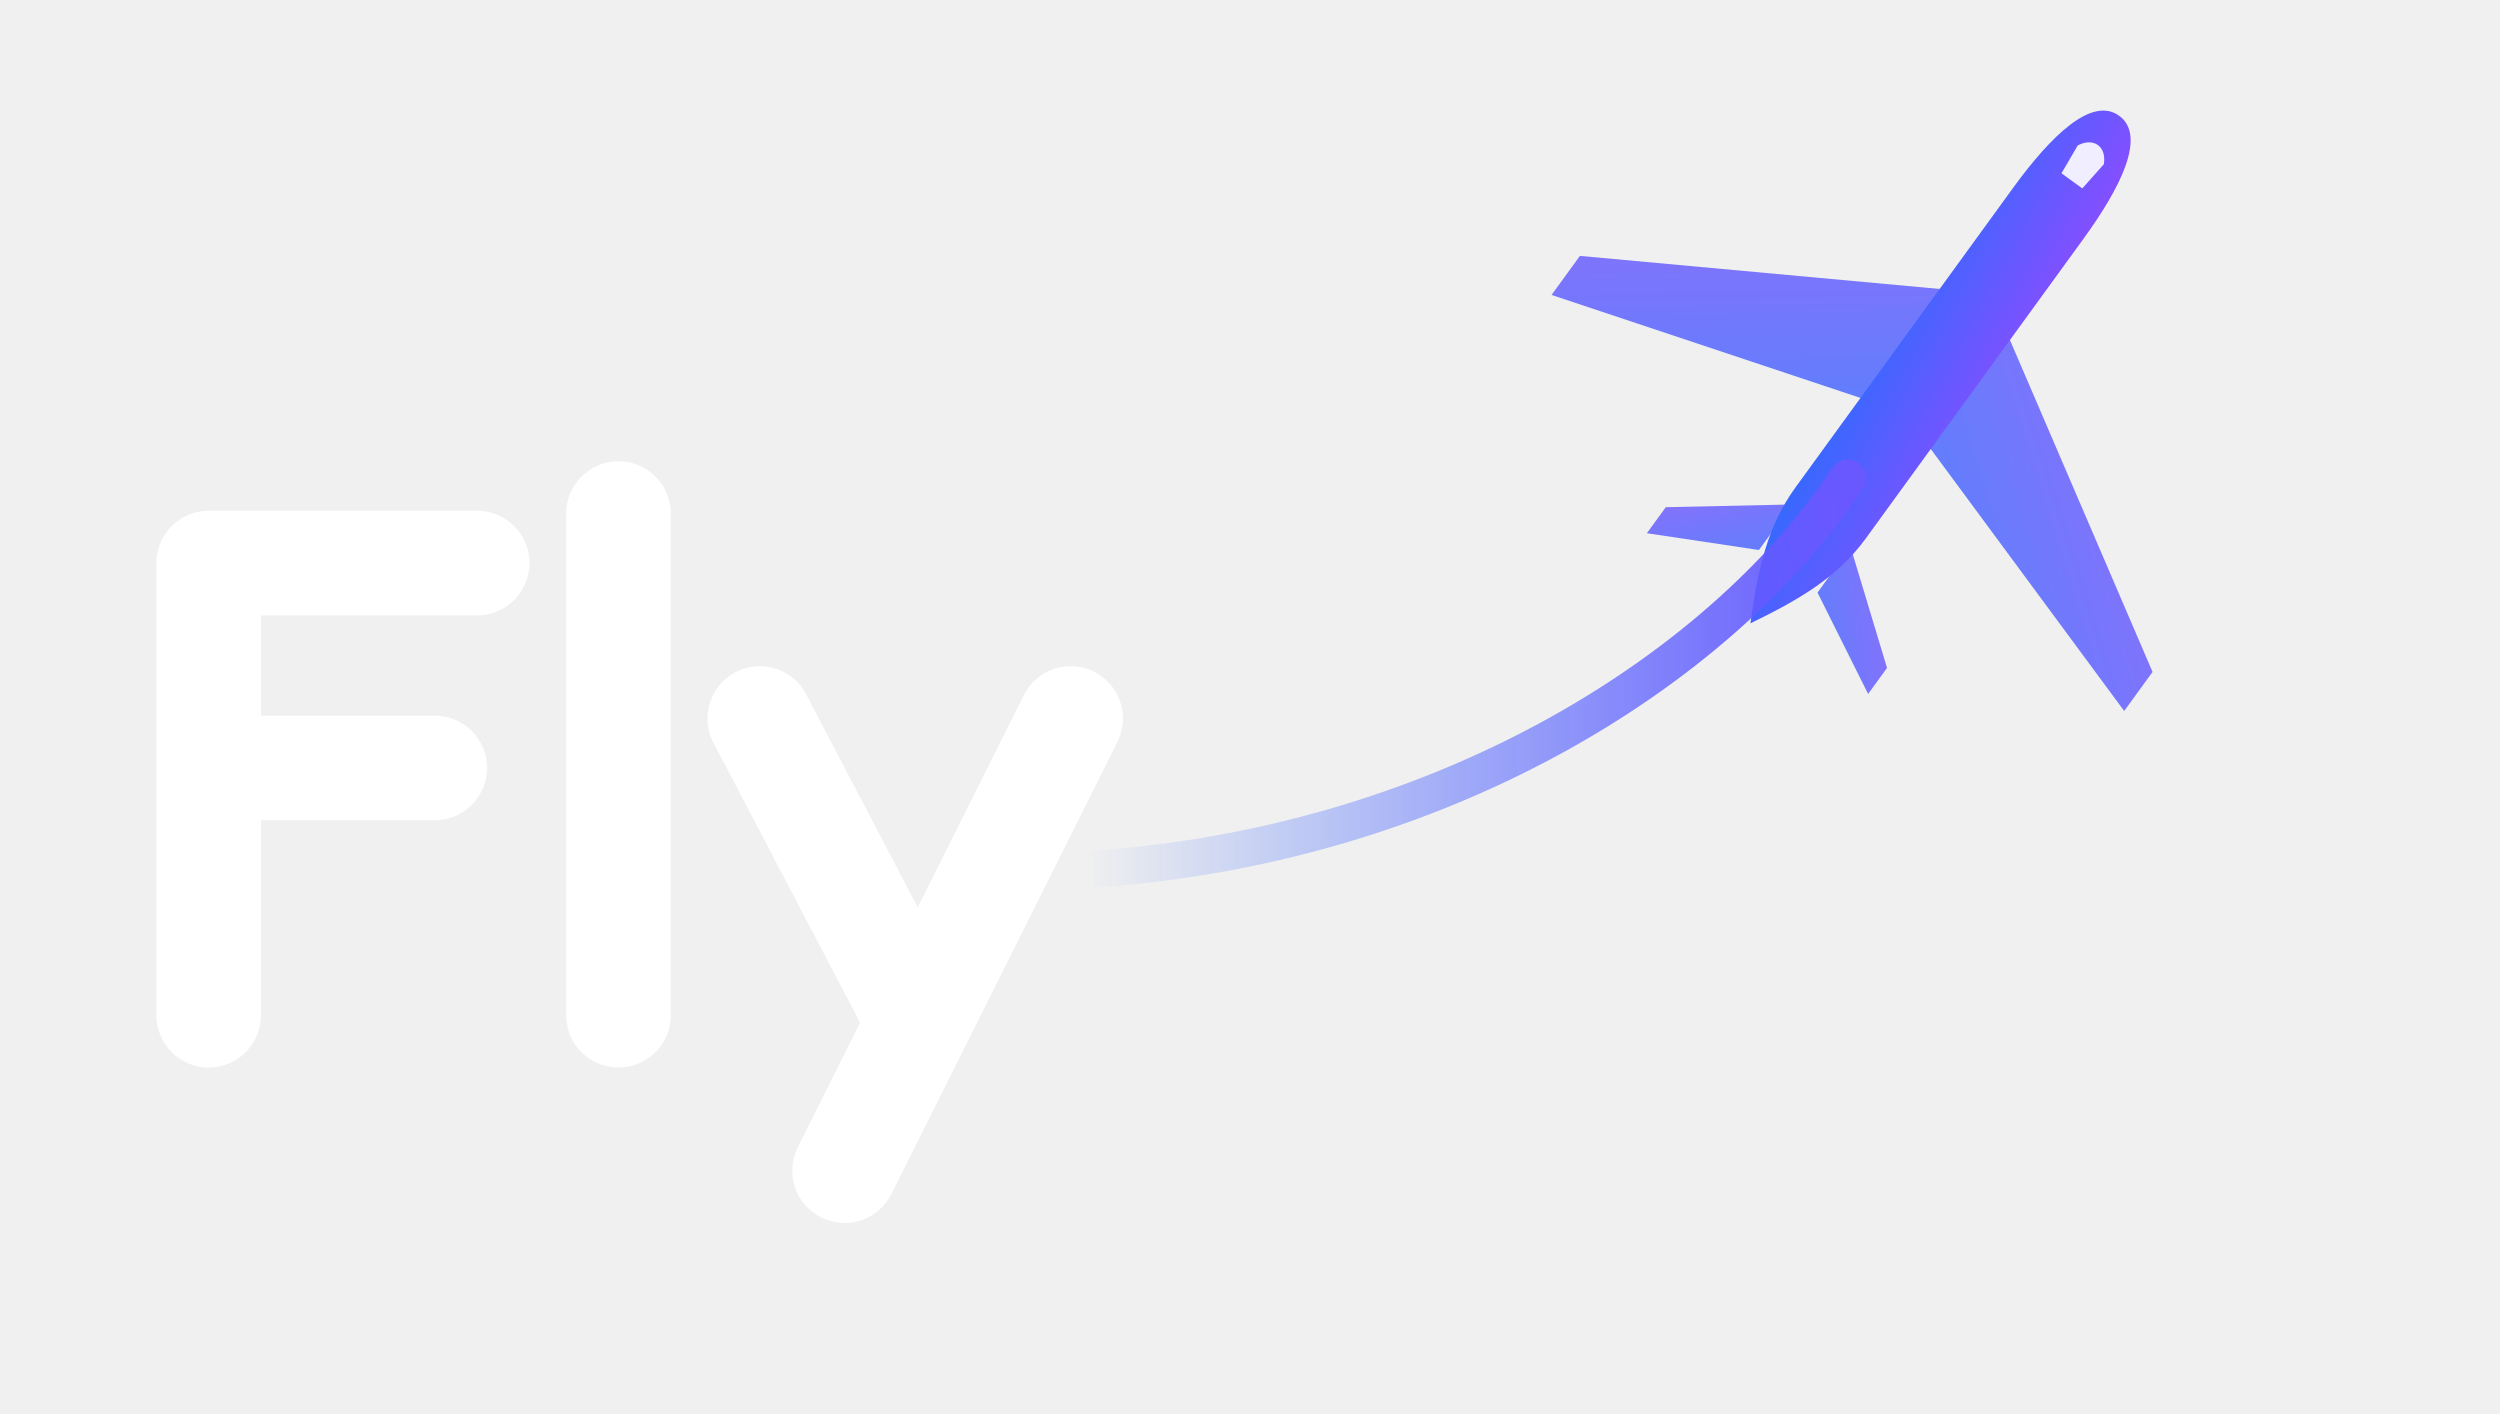
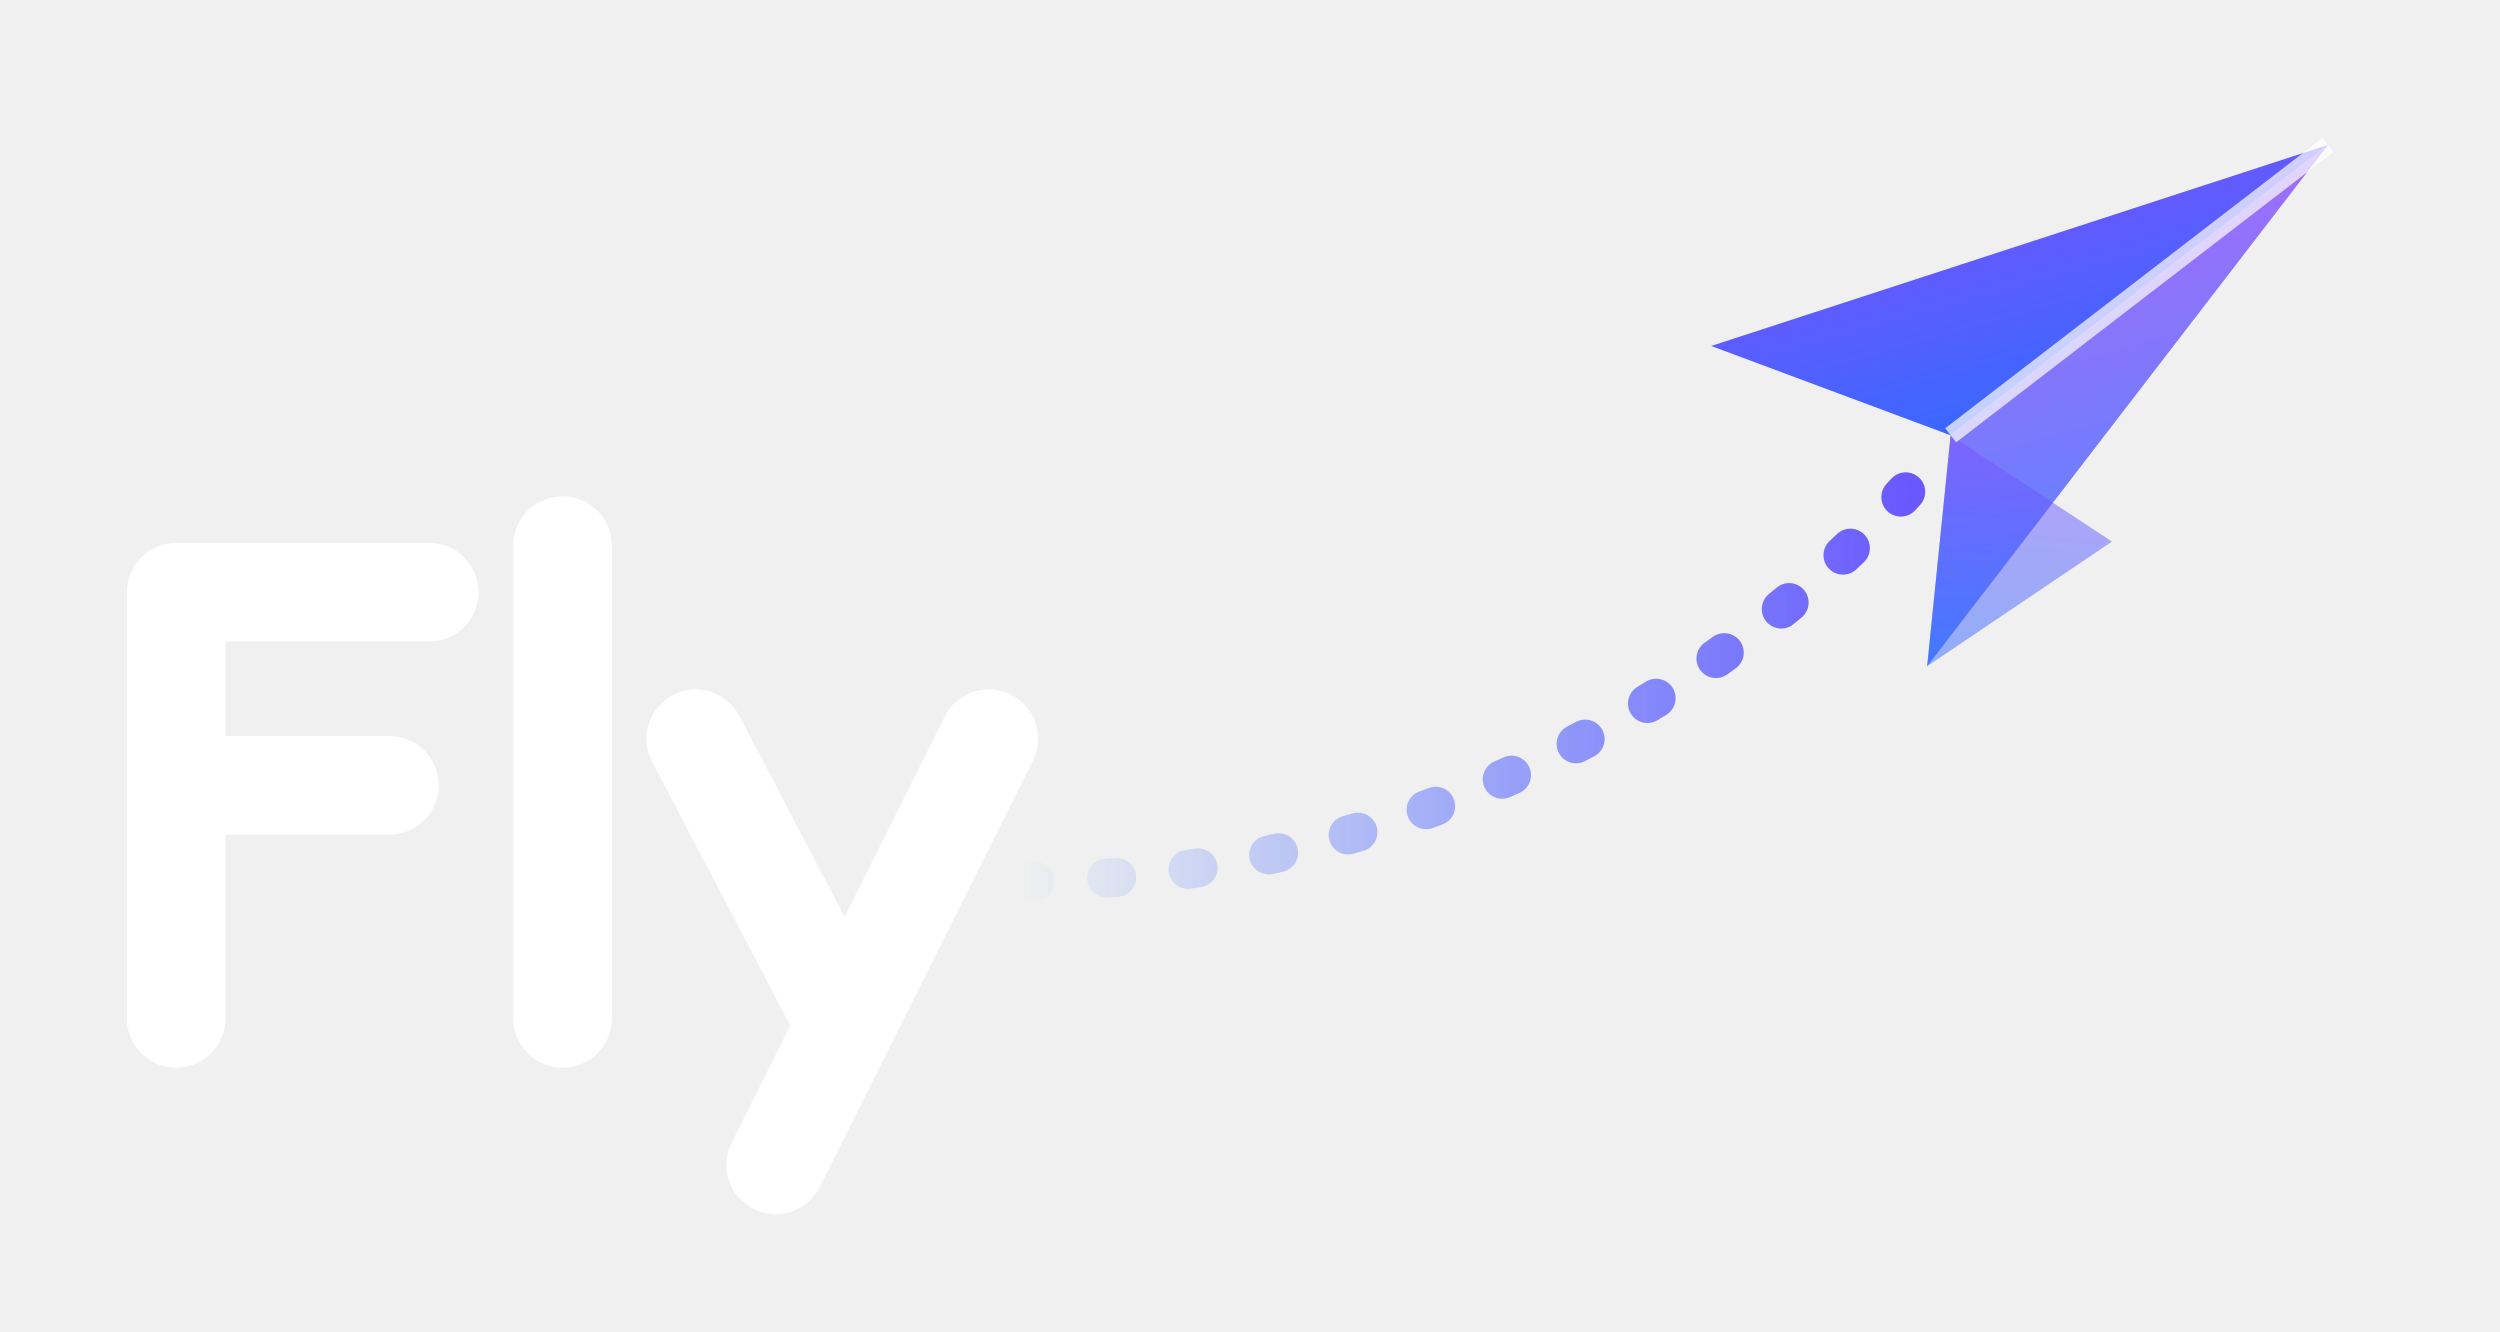
- <svg xmlns="http://www.w3.org/2000/svg" viewBox="0 0 230 130" width="920" height="520">
+ <svg xmlns="http://www.w3.org/2000/svg" viewBox="0 0 244 130" width="976" height="520">
  <defs>
    <linearGradient id="gw" x1="0" y1="1" x2="1" y2="0">
      <stop offset="0" stop-color="#2f6bff" />
      <stop offset="1" stop-color="#8a4dff" />
    </linearGradient>
    <linearGradient id="gl" x1="0" y1="0" x2="1" y2="0">
      <stop offset="0" stop-color="#2f6bff" stop-opacity="0" />
      <stop offset="1" stop-color="#6a58ff" />
    </linearGradient>
  </defs>
-   <g transform="translate(14 44) scale(1.3)" fill="none" stroke="#ffffff" stroke-width="7.4" stroke-linecap="round" stroke-linejoin="round">
+   <g transform="translate(12 50) scale(1.3)" fill="none" stroke="#ffffff" stroke-width="7.4" stroke-linecap="round" stroke-linejoin="round">
    <path d="M4 6V38M4 6H23M4 20.5H20" />
    <path d="M33 2.5V38" />
    <path d="M43 17L54 38" />
    <path d="M65 17L49 49" />
  </g>
-   <g transform="translate(178 34) rotate(36) scale(.74)">
-     <g fill="url(#gw)">
-       <path d="M4.500 -9L44 14.500L44 20.500L4.500 8z" opacity=".82" />
-       <g transform="scale(-1 1)">
-         <path d="M4.500 -9L44 14.500L44 20.500L4.500 8z" opacity=".82" />
-       </g>
-       <path d="M4.500 24L17 33.500L17 37.500L4.500 31z" opacity=".82" />
-       <g transform="scale(-1 1)">
-         <path d="M4.500 24L17 33.500L17 37.500L4.500 31z" opacity=".82" />
-       </g>
-       <path d="M0 -39C4.200 -39 5.400 -32 5.400 -24L5.400 22C5.400 28 3.200 33 0 39C-3.200 33 -5.400 28 -5.400 22L-5.400 -24C-5.400 -32 -4.200 -39 0 -39z" />
-     </g>
-     <path d="M-2 -33C-1 -35 1 -35 2 -33L1.600 -29L-1.600 -29z" fill="#fff" opacity=".9" />
+   <path d="M100 86C132 86 164 72 186 48" fill="none" stroke="url(#gl)" stroke-width="3.8" stroke-linecap="round" stroke-dasharray="1 7" />
+   <g transform="translate(200 36) rotate(-34) scale(1.45)">
+     <path d="M24 -2L-18 -14L-8 0z" fill="url(#gw)" />
+     <path d="M24 -2L-8 0L-18 12z" fill="url(#gw)" opacity=".8" />
+     <path d="M-8 0L-3 12L-18 12z" fill="url(#gw)" opacity=".5" />
+     <path d="M24 -2L-8 0" stroke="#fff" stroke-width="1.2" opacity=".7" />
  </g>
-   <path d="M100 80C132 78 158 62 170 44" fill="none" stroke="url(#gl)" stroke-width="3.4" stroke-linecap="round" />
</svg>
